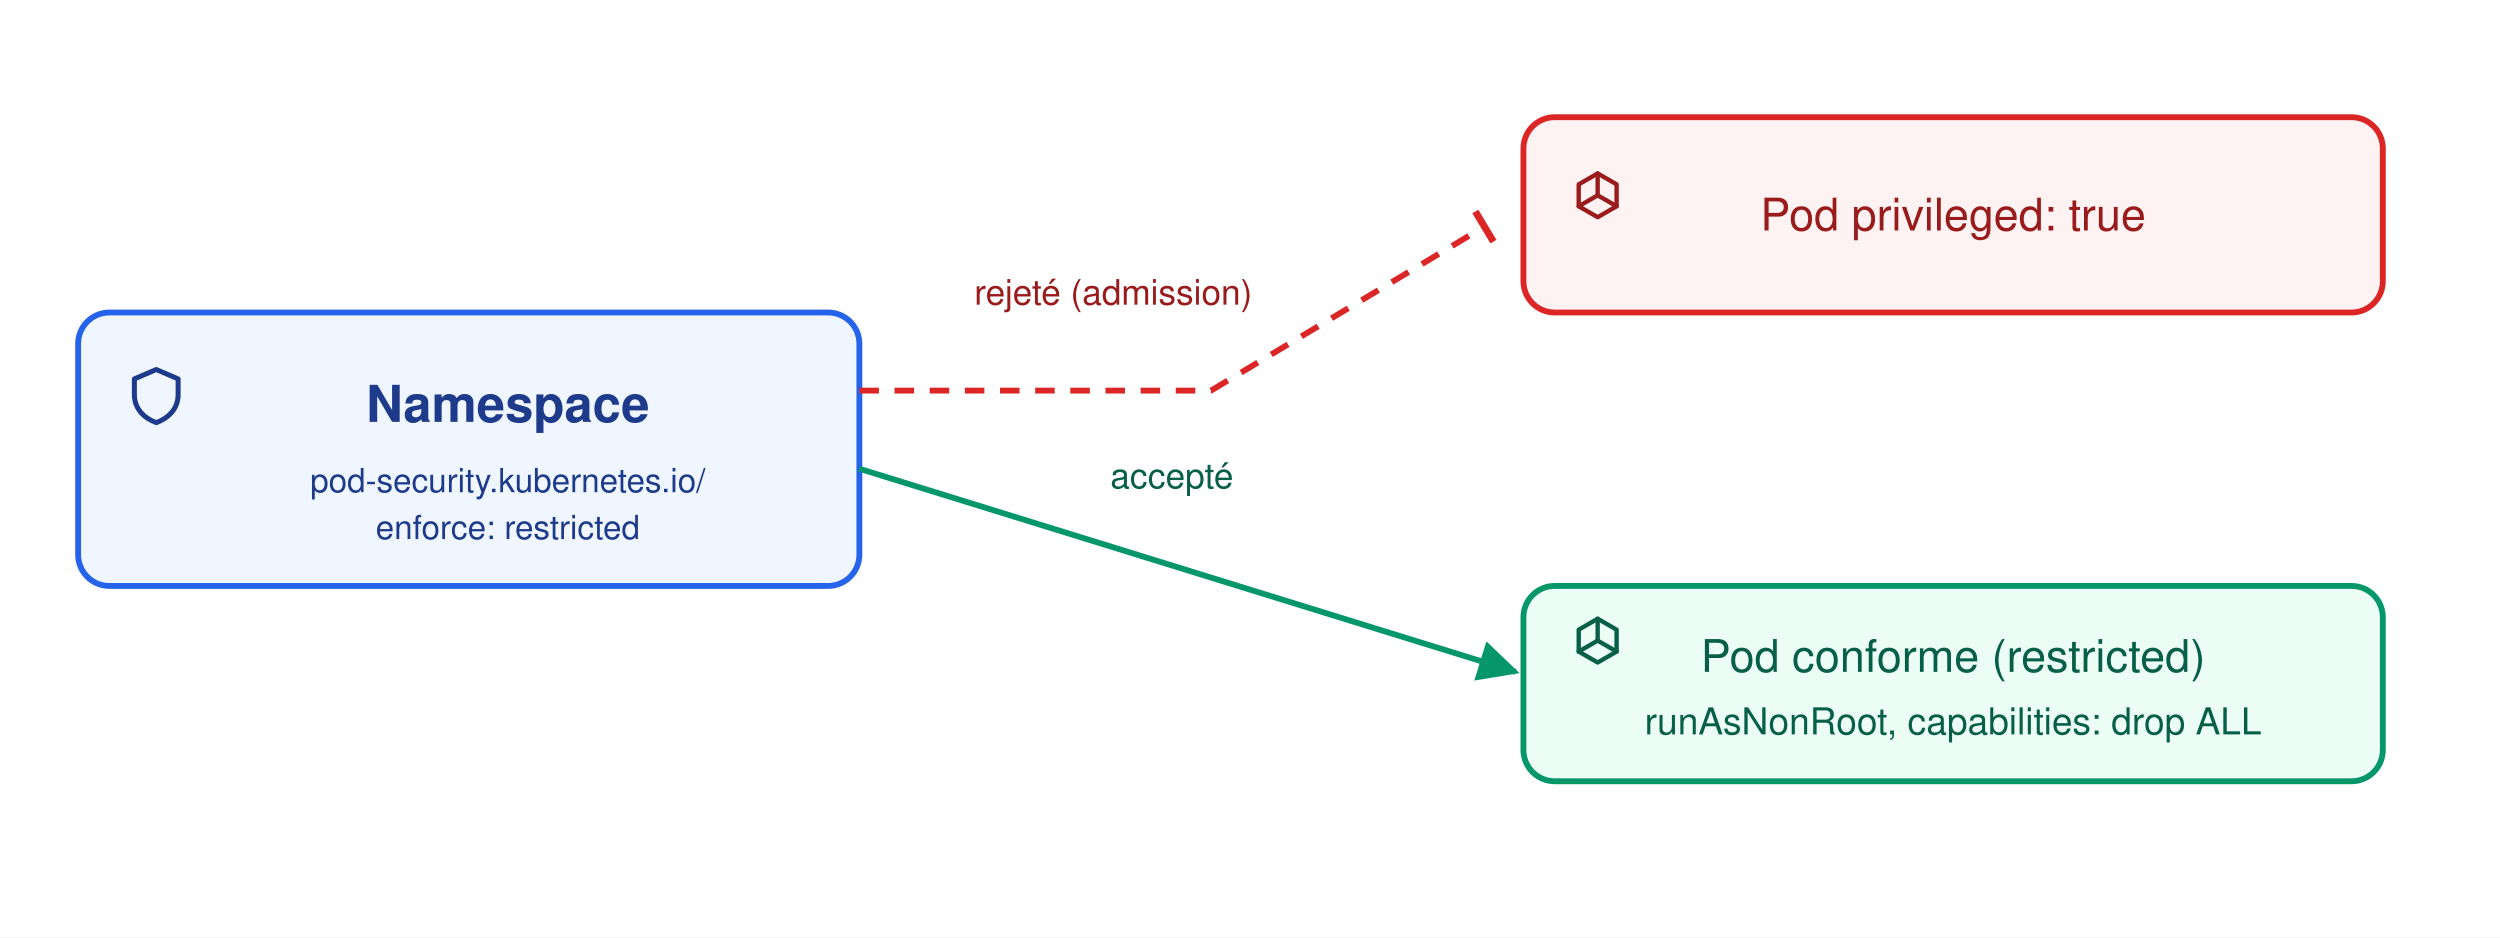
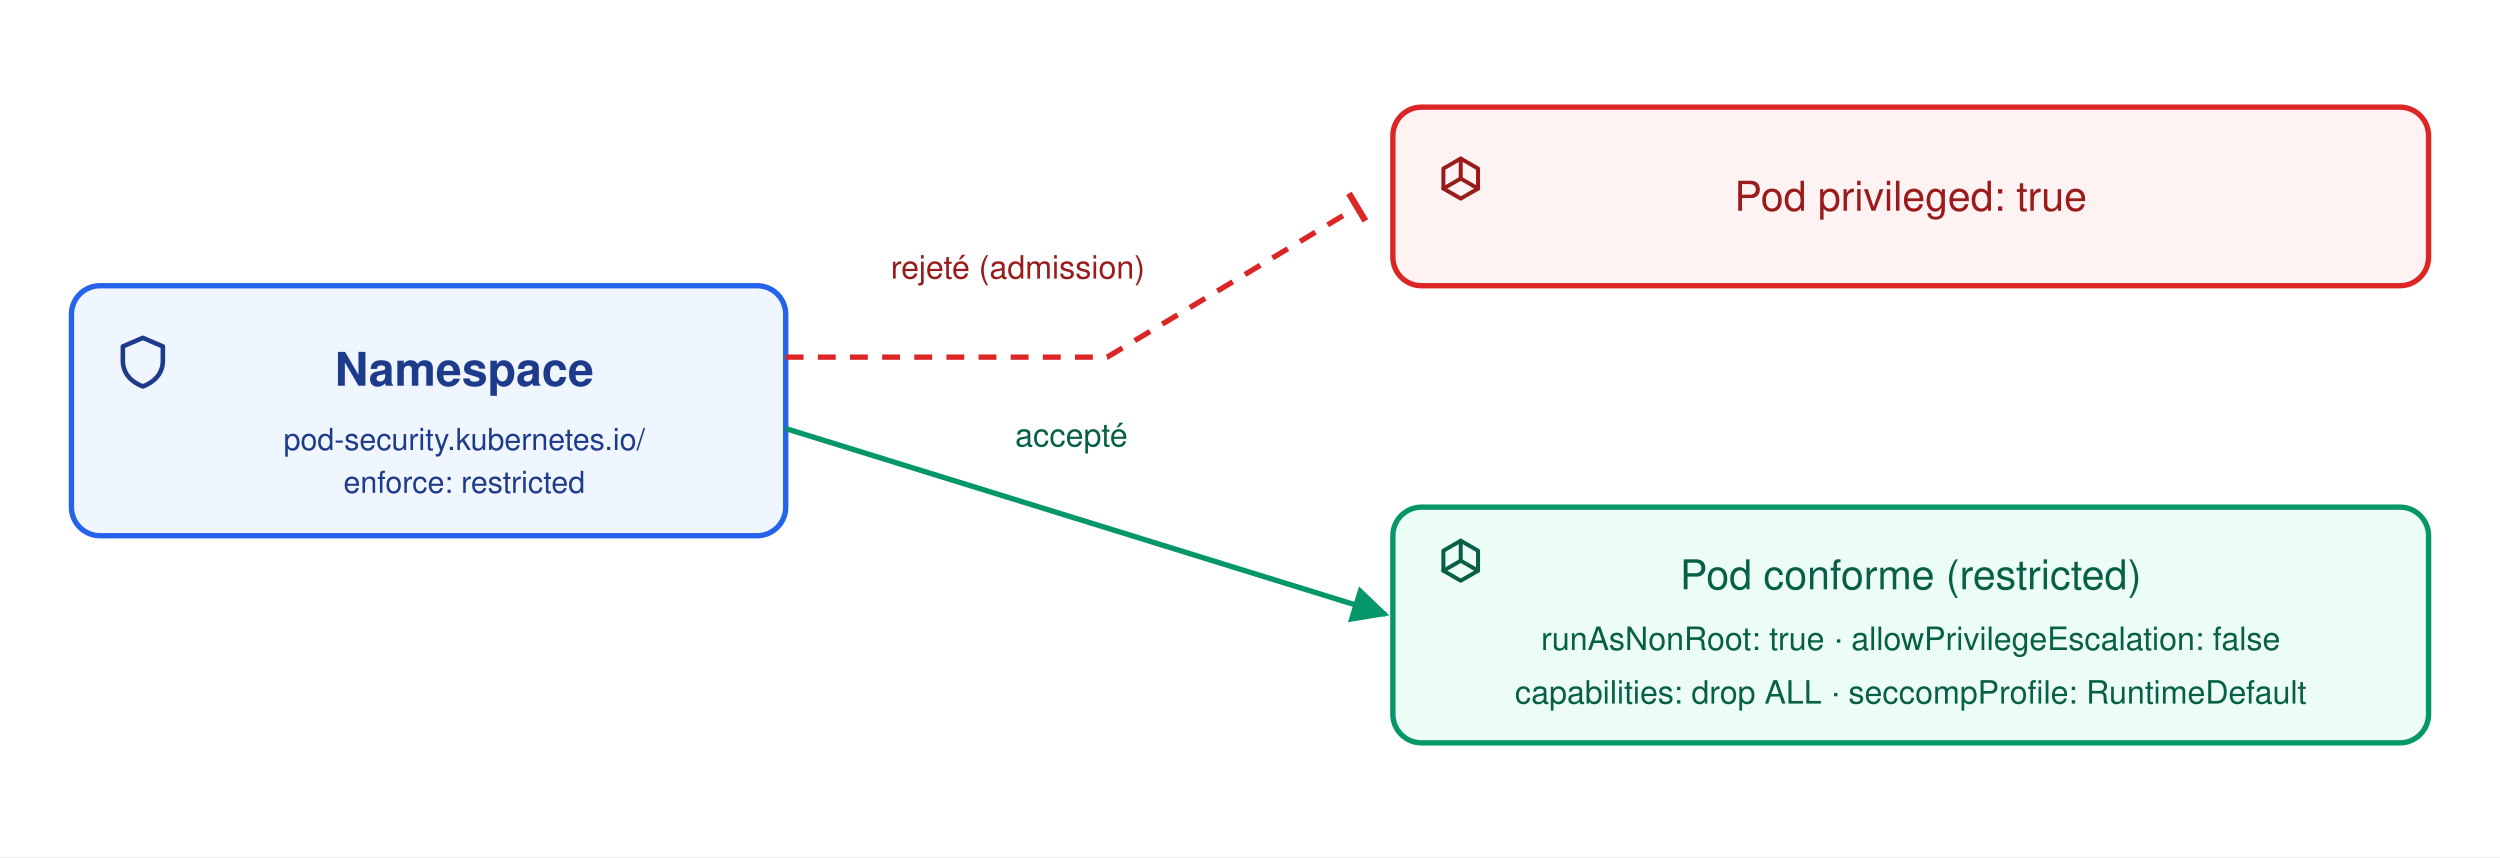
- <svg xmlns="http://www.w3.org/2000/svg" width="640" height="240" viewBox="0 0 640 240" role="img" aria-label="Un namespace en Pod Security Admission restricted rejette un pod privileged mais accepte un pod conforme" style="font-family: Helvetica, Arial, sans-serif;">
+ <svg xmlns="http://www.w3.org/2000/svg" width="700" height="240" viewBox="0 0 700 240" role="img" aria-label="Un namespace en Pod Security Admission restricted rejette un pod privileged mais accepte un pod conforme" style="font-family: Helvetica, Arial, sans-serif;">
  <defs>
    <marker id="psArrowGreen" viewBox="0 0 10 10" refX="9" refY="5" markerWidth="7" markerHeight="7" orient="auto-start-reverse">
      <path d="M0,0 L10,5 L0,10 z" fill="#059669" />
    </marker>
    <marker id="psBlockBar" viewBox="0 0 10 10" refX="5" refY="5" markerWidth="6" markerHeight="10" orient="auto-start-reverse">
      <line x1="5" y1="0" x2="5" y2="10" stroke="#DC2626" stroke-width="2" />
    </marker>
    <g id="icoShieldPS" fill="none" stroke-width="1.6" stroke-linecap="round" stroke-linejoin="round">
      <path d="M10,2 L17,5 V10 C17,14.5 14,17.5 10,19 C6,17.5 3,14.5 3,10 V5 Z" />
    </g>
    <g id="icoCubePS" fill="none" stroke-width="1.6" stroke-linecap="round" stroke-linejoin="round">
      <polygon points="10,2 16.93,6 16.93,14 10,18 3.07,14 3.07,6" />
      <line x1="10" y1="10" x2="10" y2="2" />
      <line x1="10" y1="10" x2="16.93" y2="14" />
      <line x1="10" y1="10" x2="3.07" y2="14" />
    </g>
  </defs>
-   <rect x="0" y="0" width="640" height="240" fill="#ffffff" />
+   <rect x="0" y="0" width="700" height="240" fill="#ffffff" />
  <rect x="20" y="80" width="200" height="70" rx="8" fill="#EFF6FF" stroke="#2563EB" stroke-width="1.5" />
  <use href="#icoShieldPS" transform="translate(32,93) scale(0.8)" stroke="#1E3A8A" />
  <text x="130" y="108" text-anchor="middle" font-size="13" font-weight="700" fill="#1E3A8A">Namespace</text>
  <text x="130" y="126" text-anchor="middle" font-size="8.5" fill="#1E3A8A">pod-security.kubernetes.io/</text>
  <text x="130" y="138" text-anchor="middle" font-size="8.5" fill="#1E3A8A">enforce: restricted</text>
  <polyline points="220,100 310,100 380,58" fill="none" stroke="#DC2626" stroke-width="1.5" stroke-dasharray="5,4" marker-end="url(#psBlockBar)" />
  <text x="285" y="78" text-anchor="middle" font-size="9" fill="#991B1B">rejeté (admission)</text>
-   <rect x="390" y="30" width="220" height="50" rx="8" fill="#FEF2F2" stroke="#DC2626" stroke-width="1.5" />
+   <rect x="390" y="30" width="290" height="50" rx="8" fill="#FEF2F2" stroke="#DC2626" stroke-width="1.5" />
  <use href="#icoCubePS" transform="translate(402,43) scale(0.7)" stroke="#991B1B" />
-   <text x="500" y="59" text-anchor="middle" font-size="11.5" fill="#991B1B">Pod privileged: true</text>
+   <text x="535" y="59" text-anchor="middle" font-size="11.5" fill="#991B1B">Pod privileged: true</text>
  <line x1="220" y1="120" x2="388" y2="172" stroke="#059669" stroke-width="1.5" marker-end="url(#psArrowGreen)" />
  <text x="300" y="125" text-anchor="middle" font-size="9" fill="#065F46">accepté</text>
-   <rect x="390" y="150" width="220" height="50" rx="8" fill="#ECFDF5" stroke="#059669" stroke-width="1.5" />
-   <use href="#icoCubePS" transform="translate(402,157) scale(0.7)" stroke="#065F46" />
-   <text x="500" y="172" text-anchor="middle" font-size="11.5" fill="#065F46">Pod conforme (restricted)</text>
-   <text x="500" y="188" text-anchor="middle" font-size="9.5" fill="#065F46">runAsNonRoot, capabilities: drop ALL</text>
+   <rect x="390" y="142" width="290" height="66" rx="8" fill="#ECFDF5" stroke="#059669" stroke-width="1.5" />
+   <use href="#icoCubePS" transform="translate(402,150) scale(0.7)" stroke="#065F46" />
+   <text x="535" y="165" text-anchor="middle" font-size="11.5" fill="#065F46">Pod conforme (restricted)</text>
+   <text x="535" y="182" text-anchor="middle" font-size="9" fill="#065F46">runAsNonRoot: true · allowPrivilegeEscalation: false</text>
+   <text x="535" y="197" text-anchor="middle" font-size="9" fill="#065F46">capabilities: drop ALL · seccompProfile: RuntimeDefault</text>
</svg>
